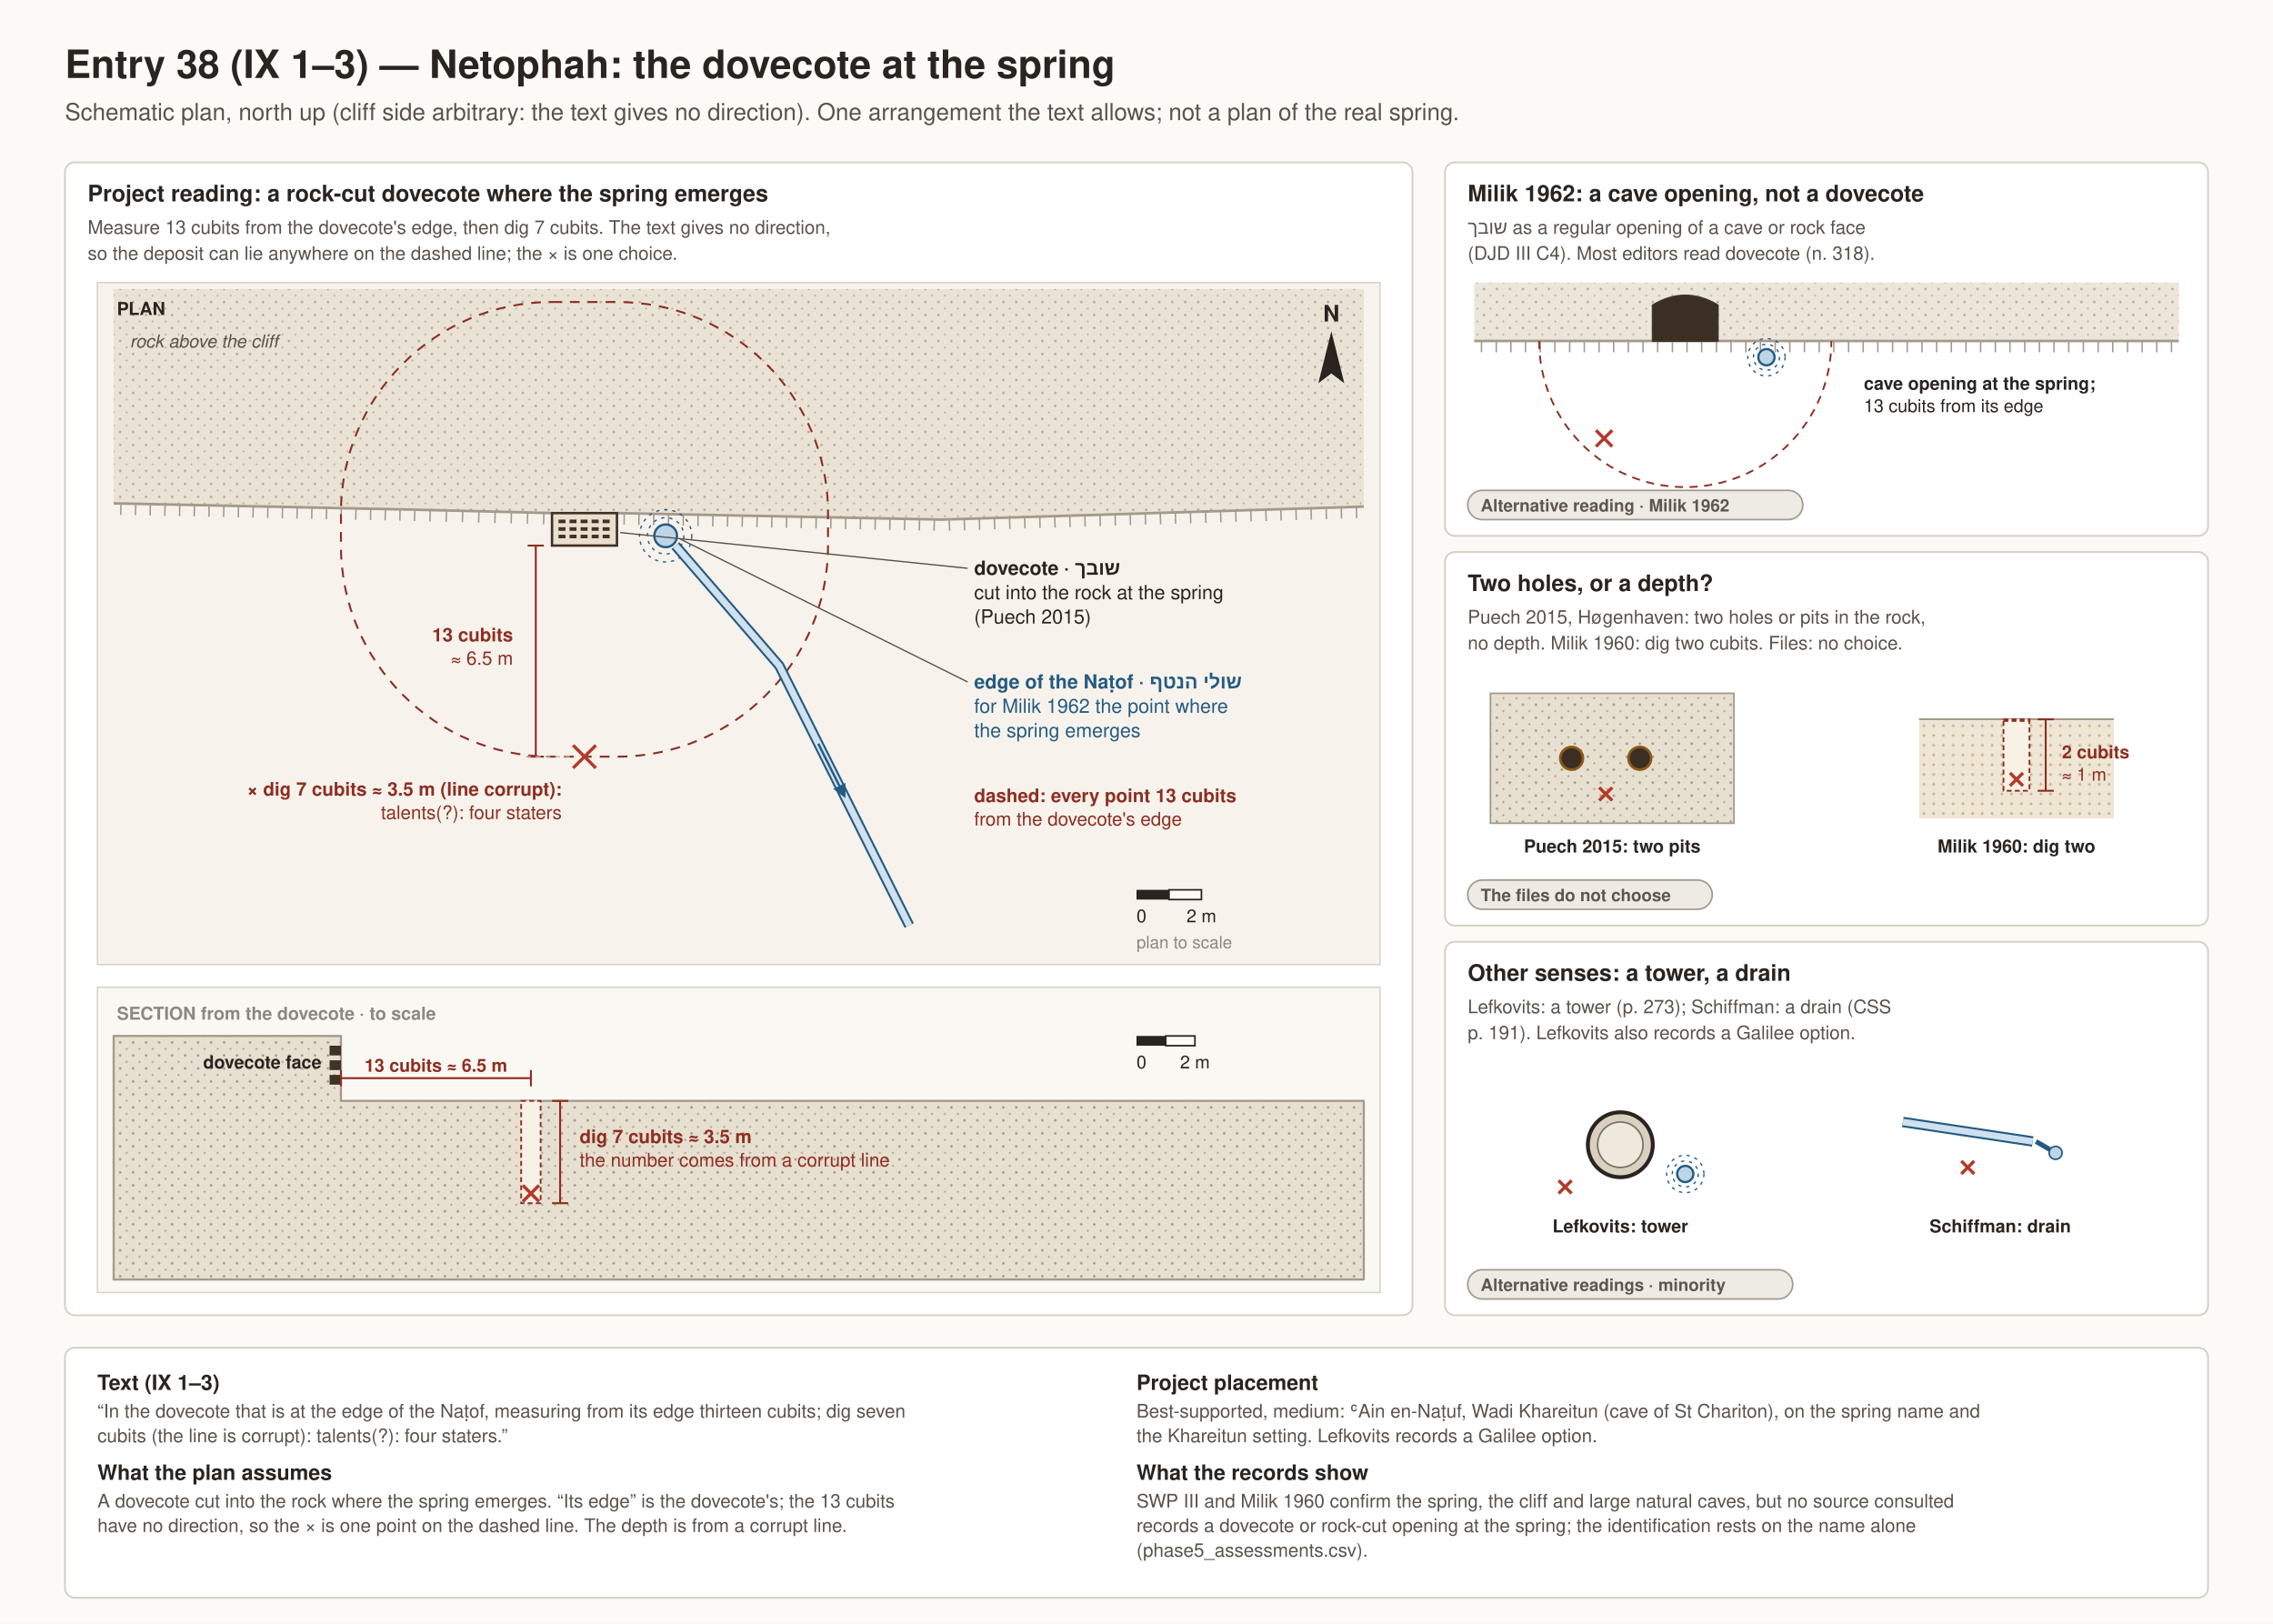
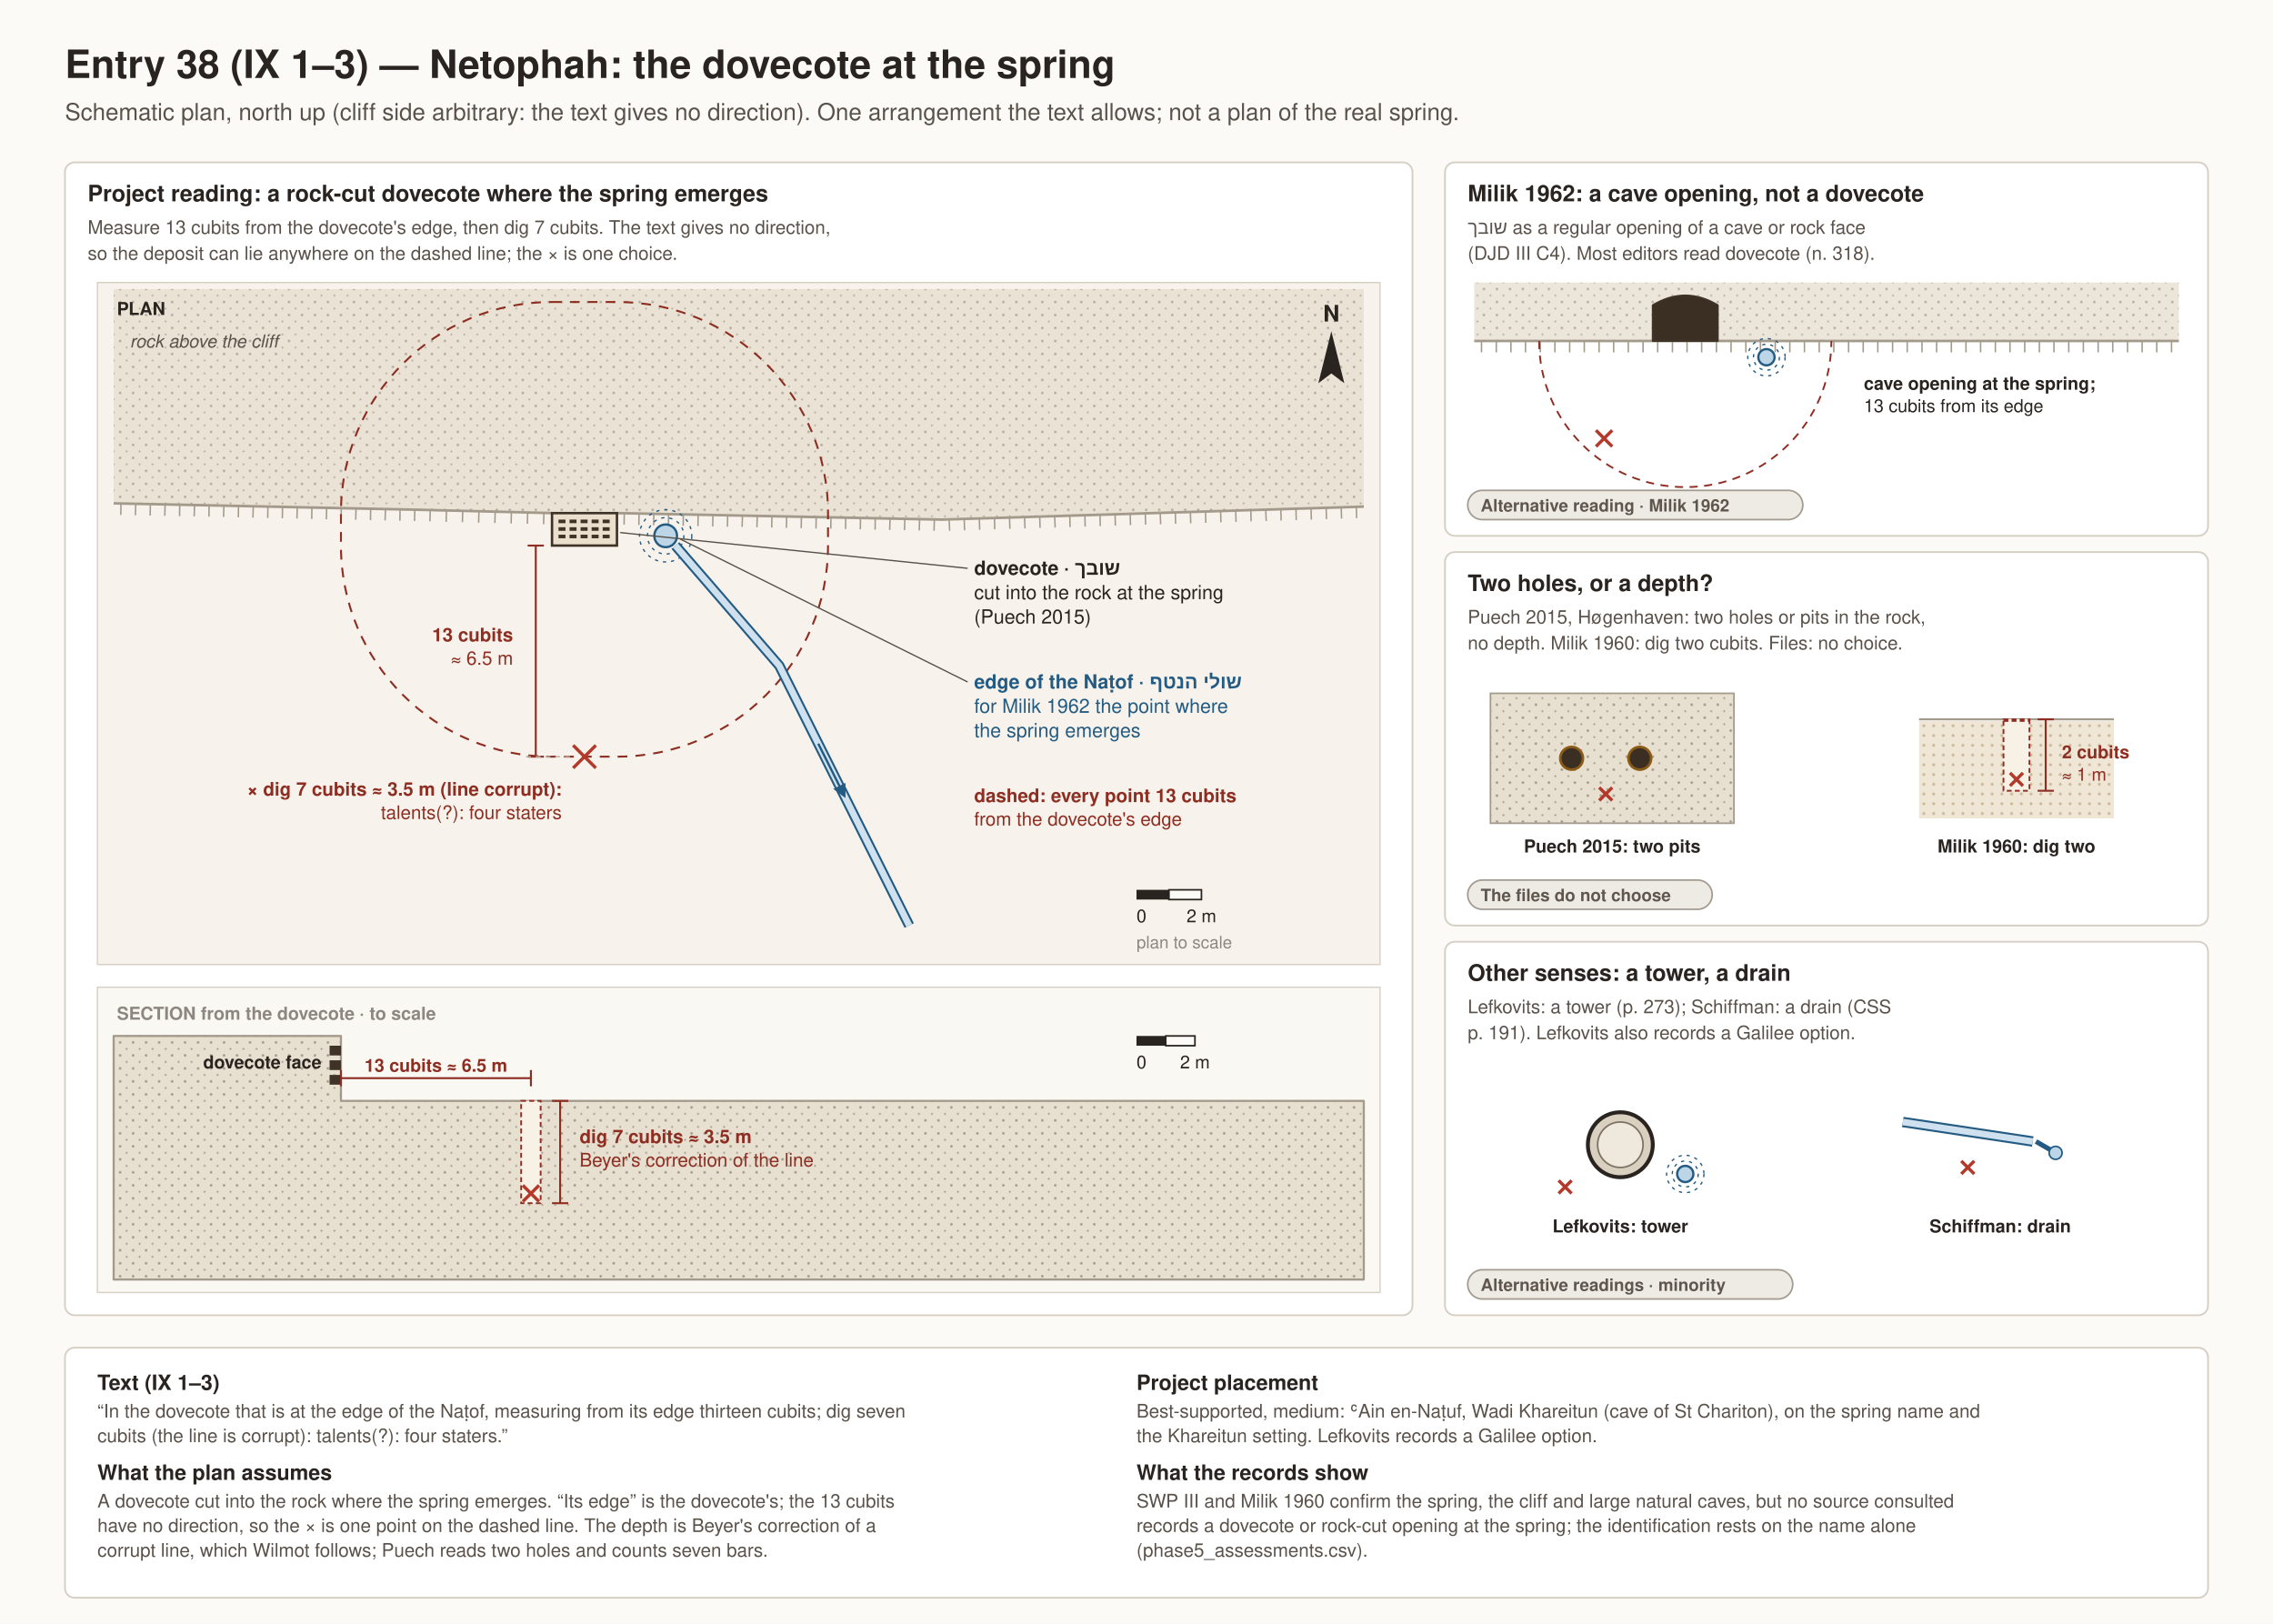
<svg xmlns="http://www.w3.org/2000/svg" viewBox="0 0 1400 1000" width="1400" height="1000" font-family="Helvetica Neue, Helvetica, Arial, DejaVu Sans, sans-serif">
  <defs>
    <marker id="ah-ink" viewBox="0 0 10 10" refX="8" refY="5" markerWidth="6" markerHeight="6" orient="auto-start-reverse">
      <path d="M0,0 L10,5 L0,10 z" fill="#2a2420" />
    </marker>
    <marker id="ah-ochre" viewBox="0 0 10 10" refX="8" refY="5" markerWidth="6" markerHeight="6" orient="auto-start-reverse">
      <path d="M0,0 L10,5 L0,10 z" fill="#8a5a17" />
    </marker>
    <marker id="ah-blue" viewBox="0 0 10 10" refX="8" refY="5" markerWidth="6" markerHeight="6" orient="auto-start-reverse">
      <path d="M0,0 L10,5 L0,10 z" fill="#245b82" />
    </marker>
    <marker id="ah-red" viewBox="0 0 10 10" refX="8" refY="5" markerWidth="6" markerHeight="6" orient="auto-start-reverse">
      <path d="M0,0 L10,5 L0,10 z" fill="#8e2e22" />
    </marker>
    <pattern id="hatch" width="4" height="4" patternUnits="userSpaceOnUse" patternTransform="rotate(45)">
      <rect width="4" height="4" fill="#efe3cf" />
      <line x1="0" y1="0" x2="0" y2="4" stroke="#8a5a17" stroke-width="1.2" />
    </pattern>
    <pattern id="rockfill" width="8" height="8" patternUnits="userSpaceOnUse">
      <rect width="8" height="8" fill="#e7dfd0" />
      <circle cx="2" cy="2" r="0.8" fill="#a49a8b" />
      <circle cx="6" cy="6" r="0.6" fill="#a49a8b" />
    </pattern>
    <pattern id="field" width="10" height="10" patternUnits="userSpaceOnUse">
      <rect width="10" height="10" fill="#eef1e4" />
      <line x1="0" y1="5" x2="10" y2="5" stroke="#b9c4a0" stroke-width="0.8" />
    </pattern>
    <pattern id="earth" width="6" height="6" patternUnits="userSpaceOnUse">
      <rect width="6" height="6" fill="#efe6d6" />
      <circle cx="3" cy="3" r="0.9" fill="#c9b897" />
    </pattern>
  </defs>
  <rect width="1400" height="1000" fill="#fbfaf7" />
  <text x="40.0" y="48.0" font-size="24" fill="#2a2420" font-weight="700">Entry 38 (IX 1–3) — Netophah: the dovecote at the spring</text>
  <text x="40.0" y="74.0" font-size="14.5" fill="#5a524a">Schematic plan, north up (cliff side arbitrary: the text gives no direction). One arrangement the text allows; not a plan of the real spring.</text>
  <rect x="40.0" y="100.0" width="830.0" height="710.0" fill="#ffffff" stroke="#d6cfc4" stroke-width="1.1" rx="6" />
  <text x="54.0" y="124.0" font-size="14" fill="#2a2420" font-weight="700">Project reading: a rock-cut dovecote where the spring emerges</text>
  <text x="54.0" y="144.0" font-size="11.5" fill="#5a524a">Measure 13 cubits from the dovecote's edge, then dig 7 cubits. The text gives no direction,</text>
  <text x="54.0" y="160.0" font-size="11.5" fill="#5a524a">so the deposit can lie anywhere on the dashed line; the × is one choice.</text>
  <rect x="60.0" y="174.0" width="790.0" height="420.0" fill="#f7f3ec" stroke="#d6cfc4" stroke-width="0.8" />
  <path d="M70.0,310.0 L260.0,314.0 L340.0,316.0 L380.0,316.0 L580.0,320.0 L840.0,312.0 L840.0,178.0 L70.0,178.0 Z" fill="url(#rockfill)" stroke="none" stroke-width="1.0" stroke-linejoin="round" opacity="0.8" />
  <path d="M70.0,310.0 L260.0,314.0 L340.0,316.0" fill="none" stroke="#a49a8b" stroke-width="1.6" stroke-linejoin="round" />
  <line x1="74.5" y1="310.1" x2="74.4" y2="317.1" stroke="#a49a8b" stroke-width="0.9" />
  <line x1="83.6" y1="310.3" x2="83.4" y2="317.3" stroke="#a49a8b" stroke-width="0.9" />
  <line x1="92.6" y1="310.5" x2="92.5" y2="317.5" stroke="#a49a8b" stroke-width="0.9" />
  <line x1="101.7" y1="310.7" x2="101.5" y2="317.7" stroke="#a49a8b" stroke-width="0.9" />
  <line x1="110.7" y1="310.9" x2="110.6" y2="317.9" stroke="#a49a8b" stroke-width="0.9" />
  <line x1="119.8" y1="311.0" x2="119.6" y2="318.0" stroke="#a49a8b" stroke-width="0.9" />
  <line x1="128.8" y1="311.2" x2="128.7" y2="318.2" stroke="#a49a8b" stroke-width="0.9" />
  <line x1="137.9" y1="311.4" x2="137.7" y2="318.4" stroke="#a49a8b" stroke-width="0.9" />
  <line x1="146.9" y1="311.6" x2="146.8" y2="318.6" stroke="#a49a8b" stroke-width="0.9" />
  <line x1="156.0" y1="311.8" x2="155.8" y2="318.8" stroke="#a49a8b" stroke-width="0.9" />
  <line x1="165.0" y1="312.0" x2="164.9" y2="319.0" stroke="#a49a8b" stroke-width="0.9" />
  <line x1="174.0" y1="312.2" x2="173.9" y2="319.2" stroke="#a49a8b" stroke-width="0.9" />
  <line x1="183.1" y1="312.4" x2="182.9" y2="319.4" stroke="#a49a8b" stroke-width="0.9" />
  <line x1="192.1" y1="312.6" x2="192.0" y2="319.6" stroke="#a49a8b" stroke-width="0.9" />
  <line x1="201.2" y1="312.8" x2="201.0" y2="319.8" stroke="#a49a8b" stroke-width="0.9" />
  <line x1="210.2" y1="313.0" x2="210.1" y2="320.0" stroke="#a49a8b" stroke-width="0.9" />
  <line x1="219.3" y1="313.1" x2="219.1" y2="320.1" stroke="#a49a8b" stroke-width="0.9" />
  <line x1="228.3" y1="313.3" x2="228.2" y2="320.3" stroke="#a49a8b" stroke-width="0.9" />
  <line x1="237.4" y1="313.5" x2="237.2" y2="320.5" stroke="#a49a8b" stroke-width="0.9" />
  <line x1="246.4" y1="313.7" x2="246.3" y2="320.7" stroke="#a49a8b" stroke-width="0.9" />
  <line x1="255.5" y1="313.9" x2="255.3" y2="320.9" stroke="#a49a8b" stroke-width="0.9" />
  <line x1="265.0" y1="314.1" x2="264.8" y2="321.1" stroke="#a49a8b" stroke-width="0.9" />
  <line x1="275.0" y1="314.4" x2="274.8" y2="321.4" stroke="#a49a8b" stroke-width="0.9" />
  <line x1="285.0" y1="314.6" x2="284.8" y2="321.6" stroke="#a49a8b" stroke-width="0.9" />
  <line x1="295.0" y1="314.9" x2="294.8" y2="321.9" stroke="#a49a8b" stroke-width="0.9" />
  <line x1="305.0" y1="315.1" x2="304.8" y2="322.1" stroke="#a49a8b" stroke-width="0.9" />
  <line x1="315.0" y1="315.4" x2="314.8" y2="322.4" stroke="#a49a8b" stroke-width="0.9" />
  <line x1="325.0" y1="315.6" x2="324.8" y2="322.6" stroke="#a49a8b" stroke-width="0.9" />
  <line x1="335.0" y1="315.9" x2="334.8" y2="322.9" stroke="#a49a8b" stroke-width="0.9" />
  <path d="M380.0,316.0 L580.0,320.0 L840.0,312.0" fill="none" stroke="#a49a8b" stroke-width="1.6" stroke-linejoin="round" />
  <line x1="384.5" y1="316.1" x2="384.4" y2="323.1" stroke="#a49a8b" stroke-width="0.9" />
  <line x1="393.6" y1="316.3" x2="393.5" y2="323.3" stroke="#a49a8b" stroke-width="0.9" />
  <line x1="402.7" y1="316.5" x2="402.6" y2="323.5" stroke="#a49a8b" stroke-width="0.9" />
  <line x1="411.8" y1="316.6" x2="411.7" y2="323.6" stroke="#a49a8b" stroke-width="0.9" />
  <line x1="420.9" y1="316.8" x2="420.8" y2="323.8" stroke="#a49a8b" stroke-width="0.9" />
  <line x1="430.0" y1="317.0" x2="429.9" y2="324.0" stroke="#a49a8b" stroke-width="0.9" />
  <line x1="439.1" y1="317.2" x2="439.0" y2="324.2" stroke="#a49a8b" stroke-width="0.9" />
  <line x1="448.2" y1="317.4" x2="448.0" y2="324.4" stroke="#a49a8b" stroke-width="0.9" />
  <line x1="457.3" y1="317.5" x2="457.1" y2="324.5" stroke="#a49a8b" stroke-width="0.9" />
  <line x1="466.4" y1="317.7" x2="466.2" y2="324.7" stroke="#a49a8b" stroke-width="0.9" />
  <line x1="475.5" y1="317.9" x2="475.3" y2="324.9" stroke="#a49a8b" stroke-width="0.9" />
  <line x1="484.5" y1="318.1" x2="484.4" y2="325.1" stroke="#a49a8b" stroke-width="0.9" />
  <line x1="493.6" y1="318.3" x2="493.5" y2="325.3" stroke="#a49a8b" stroke-width="0.9" />
  <line x1="502.7" y1="318.5" x2="502.6" y2="325.5" stroke="#a49a8b" stroke-width="0.9" />
  <line x1="511.8" y1="318.6" x2="511.7" y2="325.6" stroke="#a49a8b" stroke-width="0.9" />
  <line x1="520.9" y1="318.8" x2="520.8" y2="325.8" stroke="#a49a8b" stroke-width="0.9" />
  <line x1="530.0" y1="319.0" x2="529.9" y2="326.0" stroke="#a49a8b" stroke-width="0.9" />
  <line x1="539.1" y1="319.2" x2="539.0" y2="326.2" stroke="#a49a8b" stroke-width="0.9" />
  <line x1="548.2" y1="319.4" x2="548.0" y2="326.4" stroke="#a49a8b" stroke-width="0.9" />
  <line x1="557.3" y1="319.5" x2="557.1" y2="326.5" stroke="#a49a8b" stroke-width="0.9" />
  <line x1="566.4" y1="319.7" x2="566.2" y2="326.7" stroke="#a49a8b" stroke-width="0.9" />
  <line x1="575.5" y1="319.9" x2="575.3" y2="326.9" stroke="#a49a8b" stroke-width="0.9" />
  <line x1="584.6" y1="319.9" x2="584.9" y2="326.9" stroke="#a49a8b" stroke-width="0.9" />
  <line x1="593.9" y1="319.6" x2="594.1" y2="326.6" stroke="#a49a8b" stroke-width="0.9" />
  <line x1="603.2" y1="319.3" x2="603.4" y2="326.3" stroke="#a49a8b" stroke-width="0.9" />
  <line x1="612.5" y1="319.0" x2="612.7" y2="326.0" stroke="#a49a8b" stroke-width="0.9" />
  <line x1="621.8" y1="318.7" x2="622.0" y2="325.7" stroke="#a49a8b" stroke-width="0.9" />
  <line x1="631.1" y1="318.4" x2="631.3" y2="325.4" stroke="#a49a8b" stroke-width="0.9" />
  <line x1="640.4" y1="318.1" x2="640.6" y2="325.1" stroke="#a49a8b" stroke-width="0.9" />
  <line x1="649.6" y1="317.9" x2="649.9" y2="324.9" stroke="#a49a8b" stroke-width="0.9" />
  <line x1="658.9" y1="317.6" x2="659.1" y2="324.6" stroke="#a49a8b" stroke-width="0.9" />
  <line x1="668.2" y1="317.3" x2="668.4" y2="324.3" stroke="#a49a8b" stroke-width="0.9" />
  <line x1="677.5" y1="317.0" x2="677.7" y2="324.0" stroke="#a49a8b" stroke-width="0.9" />
  <line x1="686.8" y1="316.7" x2="687.0" y2="323.7" stroke="#a49a8b" stroke-width="0.9" />
  <line x1="696.1" y1="316.4" x2="696.3" y2="323.4" stroke="#a49a8b" stroke-width="0.9" />
  <line x1="705.4" y1="316.1" x2="705.6" y2="323.1" stroke="#a49a8b" stroke-width="0.9" />
  <line x1="714.6" y1="315.9" x2="714.9" y2="322.9" stroke="#a49a8b" stroke-width="0.9" />
  <line x1="723.9" y1="315.6" x2="724.1" y2="322.6" stroke="#a49a8b" stroke-width="0.9" />
  <line x1="733.2" y1="315.3" x2="733.4" y2="322.3" stroke="#a49a8b" stroke-width="0.9" />
  <line x1="742.5" y1="315.0" x2="742.7" y2="322.0" stroke="#a49a8b" stroke-width="0.9" />
  <line x1="751.8" y1="314.7" x2="752.0" y2="321.7" stroke="#a49a8b" stroke-width="0.9" />
  <line x1="761.1" y1="314.4" x2="761.3" y2="321.4" stroke="#a49a8b" stroke-width="0.9" />
  <line x1="770.4" y1="314.1" x2="770.6" y2="321.1" stroke="#a49a8b" stroke-width="0.9" />
  <line x1="779.6" y1="313.9" x2="779.9" y2="320.9" stroke="#a49a8b" stroke-width="0.9" />
  <line x1="788.9" y1="313.6" x2="789.1" y2="320.6" stroke="#a49a8b" stroke-width="0.9" />
  <line x1="798.2" y1="313.3" x2="798.4" y2="320.3" stroke="#a49a8b" stroke-width="0.9" />
  <line x1="807.5" y1="313.0" x2="807.7" y2="320.0" stroke="#a49a8b" stroke-width="0.9" />
  <line x1="816.8" y1="312.7" x2="817.0" y2="319.7" stroke="#a49a8b" stroke-width="0.9" />
  <line x1="826.1" y1="312.4" x2="826.3" y2="319.4" stroke="#a49a8b" stroke-width="0.9" />
  <line x1="835.4" y1="312.1" x2="835.6" y2="319.1" stroke="#a49a8b" stroke-width="0.9" />
  <text x="72.0" y="194.0" font-size="11" fill="#2a2420" font-weight="700">PLAN</text>
  <path d="M820,204 L828,236 L820,230 L812,236 Z" fill="#2a2420" stroke="none" stroke-width="1.0" stroke-linejoin="round" />
  <text x="820.0" y="198.0" font-size="14" fill="#2a2420" font-weight="700" text-anchor="middle">N</text>
  <rect x="210.0" y="186.0" width="300.0" height="280.0" fill="none" stroke="#8e2e22" stroke-width="1.2" rx="130" stroke-dasharray="6 5" />
  <rect x="340.0" y="316.0" width="40.0" height="20.0" fill="#e9dfcc" stroke="#3f3226" stroke-width="1.5" />
  <rect x="344.0" y="320.0" width="4.3" height="2.2" fill="#3f3226" stroke="none" stroke-width="1.0" />
  <rect x="344.0" y="324.7" width="4.3" height="2.2" fill="#3f3226" stroke="none" stroke-width="1.0" />
  <rect x="344.0" y="329.3" width="4.3" height="2.2" fill="#3f3226" stroke="none" stroke-width="1.0" />
  <rect x="350.8" y="320.0" width="4.3" height="2.2" fill="#3f3226" stroke="none" stroke-width="1.0" />
  <rect x="350.8" y="324.7" width="4.3" height="2.2" fill="#3f3226" stroke="none" stroke-width="1.0" />
  <rect x="350.8" y="329.3" width="4.3" height="2.2" fill="#3f3226" stroke="none" stroke-width="1.0" />
  <rect x="357.6" y="320.0" width="4.3" height="2.2" fill="#3f3226" stroke="none" stroke-width="1.0" />
  <rect x="357.6" y="324.7" width="4.3" height="2.2" fill="#3f3226" stroke="none" stroke-width="1.0" />
  <rect x="357.6" y="329.3" width="4.3" height="2.2" fill="#3f3226" stroke="none" stroke-width="1.0" />
  <rect x="364.4" y="320.0" width="4.3" height="2.2" fill="#3f3226" stroke="none" stroke-width="1.0" />
  <rect x="364.4" y="324.7" width="4.3" height="2.2" fill="#3f3226" stroke="none" stroke-width="1.0" />
  <rect x="364.4" y="329.3" width="4.3" height="2.2" fill="#3f3226" stroke="none" stroke-width="1.0" />
  <rect x="371.2" y="320.0" width="4.3" height="2.2" fill="#3f3226" stroke="none" stroke-width="1.0" />
  <rect x="371.2" y="324.7" width="4.3" height="2.2" fill="#3f3226" stroke="none" stroke-width="1.0" />
  <rect x="371.2" y="329.3" width="4.3" height="2.2" fill="#3f3226" stroke="none" stroke-width="1.0" />
  <circle cx="410.0" cy="330.0" r="7.0" fill="#bcd6e8" stroke="#245b82" stroke-width="1.4" />
  <circle cx="410.0" cy="330.0" r="11.2" fill="none" stroke="#245b82" stroke-width="0.8" stroke-dasharray="2 3" />
  <circle cx="410.0" cy="330.0" r="16.1" fill="none" stroke="#245b82" stroke-width="0.8" stroke-dasharray="2 3" />
  <path d="M416.0,336.0 L480.0,410.0 L560.0,570.0" fill="none" stroke="#245b82" stroke-width="6.4" stroke-linejoin="round" />
  <path d="M416.0,336.0 L480.0,410.0 L560.0,570.0" fill="none" stroke="#cfe1ee" stroke-width="4" stroke-linejoin="round" />
  <line x1="504.0" y1="458.0" x2="520.0" y2="490.0" stroke="#245b82" stroke-width="1.4" marker-end="url(#ah-blue)" />
  <path d="M353,459.0 L367,473.0 M367,459.0 L353,473.0" fill="none" stroke="#b33a2a" stroke-width="2" stroke-linejoin="round" />
  <line x1="330.0" y1="336.0" x2="330.0" y2="466.0" stroke="#8e2e22" stroke-width="1.2" />
  <line x1="335.0" y1="336.0" x2="325.0" y2="336.0" stroke="#8e2e22" stroke-width="1.2" />
  <line x1="335.0" y1="466.0" x2="325.0" y2="466.0" stroke="#8e2e22" stroke-width="1.2" />
  <text x="320.0" y="401.0" font-size="11" fill="#8e2e22" font-weight="600" text-anchor="middle" transform="rotate(90.0 320.0 401.0)" />
  <line x1="324.0" y1="466.0" x2="352.0" y2="466.0" stroke="#b9b2a8" stroke-width="0.8" stroke-dasharray="3 3" />
  <text x="316.0" y="395.0" font-size="11.5" fill="#8e2e22" font-weight="700" text-anchor="end">13 cubits</text>
  <text x="316.0" y="409.4" font-size="11.5" fill="#8e2e22" text-anchor="end">≈ 6.5 m</text>
  <text x="346.0" y="490.0" font-size="11.5" fill="#8e2e22" font-weight="700" text-anchor="end">× dig 7 cubits ≈ 3.5 m (line corrupt):</text>
  <text x="346.0" y="504.4" font-size="11.5" fill="#8e2e22" text-anchor="end">talents(?): four staters</text>
  <text x="600.0" y="354.0" font-size="12" fill="#2a2420" font-weight="700">dovecote · שובך</text>
  <text x="600.0" y="369.0" font-size="12" fill="#2a2420">cut into the rock at the spring</text>
  <text x="600.0" y="384.0" font-size="12" fill="#2a2420">(Puech 2015)</text>
  <line x1="596.0" y1="350.0" x2="382.0" y2="328.0" stroke="#5a524a" stroke-width="0.8" />
  <text x="600.0" y="424.0" font-size="12" fill="#245b82" font-weight="700">edge of the Naṭof · שולי הנטף</text>
  <text x="600.0" y="439.0" font-size="12" fill="#245b82">for Milik 1962 the point where</text>
  <text x="600.0" y="454.0" font-size="12" fill="#245b82">the spring emerges</text>
  <line x1="596.0" y1="420.0" x2="419.0" y2="332.0" stroke="#5a524a" stroke-width="0.8" />
  <text x="600.0" y="494.0" font-size="11.5" fill="#8e2e22" font-weight="700">dashed: every point 13 cubits</text>
  <text x="600.0" y="508.4" font-size="11.5" fill="#8e2e22">from the dovecote's edge</text>
  <text x="80.0" y="214.0" font-size="11" fill="#5a524a" font-style="italic">rock above the cliff</text>
  <rect x="700.0" y="548.0" width="20.0" height="6.0" fill="#2a2420" stroke="none" stroke-width="1.0" />
  <rect x="720.0" y="548.0" width="20.0" height="6.0" fill="#fbfaf7" stroke="#2a2420" stroke-width="1" />
  <text x="700.0" y="568.0" font-size="11" fill="#2a2420">0</text>
  <text x="740.0" y="568.0" font-size="11" fill="#2a2420" text-anchor="middle">2 m</text>
  <text x="700.0" y="584.0" font-size="10.5" fill="#8d8780">plan to scale</text>
  <rect x="60.0" y="608.0" width="790.0" height="188.0" fill="#faf8f3" stroke="#d6cfc4" stroke-width="0.8" />
  <text x="72.0" y="628.0" font-size="11" fill="#8d8780" font-weight="700">SECTION from the dovecote · to scale</text>
  <path d="M70.0,638.0 L210.0,638.0 L210.0,678.0 L840.0,678.0 L840.0,788.0 L70.0,788.0 Z" fill="url(#rockfill)" stroke="#a49a8b" stroke-width="1.3" stroke-linejoin="round" />
  <rect x="203.0" y="644.0" width="7.0" height="6.0" fill="#3f3226" stroke="none" stroke-width="1.0" />
  <rect x="203.0" y="653.0" width="7.0" height="6.0" fill="#3f3226" stroke="none" stroke-width="1.0" />
  <rect x="203.0" y="662.0" width="7.0" height="6.0" fill="#3f3226" stroke="none" stroke-width="1.0" />
  <text x="198.0" y="658.0" font-size="11" fill="#2a2420" font-weight="600" text-anchor="end">dovecote face</text>
  <rect x="321.0" y="678.0" width="12.0" height="63.0" fill="#f7f1e6" stroke="#8e2e22" stroke-width="1.1" stroke-dasharray="3 2" />
  <path d="M322,730 L332,740 M332,730 L322,740" fill="none" stroke="#b33a2a" stroke-width="2" stroke-linejoin="round" />
  <line x1="210.0" y1="664.0" x2="327.0" y2="664.0" stroke="#8e2e22" stroke-width="1.2" />
  <line x1="210.0" y1="659.0" x2="210.0" y2="669.0" stroke="#8e2e22" stroke-width="1.2" />
  <line x1="327.0" y1="659.0" x2="327.0" y2="669.0" stroke="#8e2e22" stroke-width="1.2" />
  <text x="268.5" y="660.0" font-size="11" fill="#8e2e22" font-weight="600" text-anchor="middle">13 cubits ≈ 6.5 m</text>
  <line x1="345.0" y1="678.0" x2="345.0" y2="741.0" stroke="#8e2e22" stroke-width="1.2" />
  <line x1="350.0" y1="678.0" x2="340.0" y2="678.0" stroke="#8e2e22" stroke-width="1.2" />
  <line x1="350.0" y1="741.0" x2="340.0" y2="741.0" stroke="#8e2e22" stroke-width="1.2" />
  <text x="335.0" y="709.5" font-size="11" fill="#8e2e22" font-weight="600" text-anchor="middle" transform="rotate(90.0 335.0 709.5)" />
  <text x="357.0" y="704.0" font-size="11.5" fill="#8e2e22" font-weight="700">dig 7 cubits ≈ 3.5 m</text>
-   <text x="357.0" y="718.4" font-size="11.5" fill="#8e2e22">the number comes from a corrupt line</text>
+   <text x="357.0" y="718.4" font-size="11.5" fill="#8e2e22">Beyer's correction of the line</text>
  <rect x="700.0" y="638.0" width="18.0" height="6.0" fill="#2a2420" stroke="none" stroke-width="1.0" />
  <rect x="718.0" y="638.0" width="18.0" height="6.0" fill="#fbfaf7" stroke="#2a2420" stroke-width="1" />
  <text x="700.0" y="658.0" font-size="11" fill="#2a2420">0</text>
  <text x="736.0" y="658.0" font-size="11" fill="#2a2420" text-anchor="middle">2 m</text>
  <rect x="890.0" y="100.0" width="470.0" height="230.0" fill="#ffffff" stroke="#d6cfc4" stroke-width="1.1" rx="6" />
  <text x="904.0" y="124.0" font-size="14" fill="#2a2420" font-weight="700">Milik 1962: a cave opening, not a dovecote</text>
  <text x="904.0" y="144.0" font-size="11.5" fill="#5a524a">שובך as a regular opening of a cave or rock face</text>
  <text x="904.0" y="160.0" font-size="11.5" fill="#5a524a">(DJD III C4). Most editors read dovecote (n. 318).</text>
  <rect x="904.0" y="302.0" width="206.4" height="18.0" fill="#eeeae4" stroke="#a39b90" stroke-width="1" rx="9" />
  <text x="912.0" y="315.0" font-size="10.5" fill="#5f574e" font-weight="600">Alternative reading · Milik 1962</text>
  <rect x="908.0" y="174.0" width="434.0" height="36.0" fill="url(#rockfill)" stroke="none" stroke-width="1.0" fill-opacity="0.8" />
  <path d="M908.0,210.0 L1342.0,210.0" fill="none" stroke="#a49a8b" stroke-width="1.6" stroke-linejoin="round" />
  <line x1="912.5" y1="210.0" x2="912.5" y2="217.0" stroke="#a49a8b" stroke-width="0.9" />
  <line x1="921.6" y1="210.0" x2="921.6" y2="217.0" stroke="#a49a8b" stroke-width="0.9" />
  <line x1="930.6" y1="210.0" x2="930.6" y2="217.0" stroke="#a49a8b" stroke-width="0.9" />
  <line x1="939.6" y1="210.0" x2="939.6" y2="217.0" stroke="#a49a8b" stroke-width="0.9" />
  <line x1="948.7" y1="210.0" x2="948.7" y2="217.0" stroke="#a49a8b" stroke-width="0.9" />
  <line x1="957.7" y1="210.0" x2="957.7" y2="217.0" stroke="#a49a8b" stroke-width="0.9" />
  <line x1="966.8" y1="210.0" x2="966.8" y2="217.0" stroke="#a49a8b" stroke-width="0.9" />
  <line x1="975.8" y1="210.0" x2="975.8" y2="217.0" stroke="#a49a8b" stroke-width="0.9" />
  <line x1="984.9" y1="210.0" x2="984.9" y2="217.0" stroke="#a49a8b" stroke-width="0.9" />
  <line x1="993.9" y1="210.0" x2="993.9" y2="217.0" stroke="#a49a8b" stroke-width="0.9" />
  <line x1="1002.9" y1="210.0" x2="1002.9" y2="217.0" stroke="#a49a8b" stroke-width="0.9" />
  <line x1="1012.0" y1="210.0" x2="1012.0" y2="217.0" stroke="#a49a8b" stroke-width="0.9" />
  <line x1="1021.0" y1="210.0" x2="1021.0" y2="217.0" stroke="#a49a8b" stroke-width="0.9" />
  <line x1="1030.1" y1="210.0" x2="1030.1" y2="217.0" stroke="#a49a8b" stroke-width="0.9" />
  <line x1="1039.1" y1="210.0" x2="1039.1" y2="217.0" stroke="#a49a8b" stroke-width="0.9" />
  <line x1="1048.1" y1="210.0" x2="1048.1" y2="217.0" stroke="#a49a8b" stroke-width="0.9" />
  <line x1="1057.2" y1="210.0" x2="1057.2" y2="217.0" stroke="#a49a8b" stroke-width="0.9" />
  <line x1="1066.2" y1="210.0" x2="1066.2" y2="217.0" stroke="#a49a8b" stroke-width="0.9" />
  <line x1="1075.3" y1="210.0" x2="1075.3" y2="217.0" stroke="#a49a8b" stroke-width="0.9" />
  <line x1="1084.3" y1="210.0" x2="1084.3" y2="217.0" stroke="#a49a8b" stroke-width="0.9" />
  <line x1="1093.4" y1="210.0" x2="1093.4" y2="217.0" stroke="#a49a8b" stroke-width="0.9" />
  <line x1="1102.4" y1="210.0" x2="1102.4" y2="217.0" stroke="#a49a8b" stroke-width="0.9" />
  <line x1="1111.4" y1="210.0" x2="1111.4" y2="217.0" stroke="#a49a8b" stroke-width="0.9" />
  <line x1="1120.5" y1="210.0" x2="1120.5" y2="217.0" stroke="#a49a8b" stroke-width="0.9" />
  <line x1="1129.5" y1="210.0" x2="1129.5" y2="217.0" stroke="#a49a8b" stroke-width="0.9" />
  <line x1="1138.6" y1="210.0" x2="1138.6" y2="217.0" stroke="#a49a8b" stroke-width="0.9" />
  <line x1="1147.6" y1="210.0" x2="1147.6" y2="217.0" stroke="#a49a8b" stroke-width="0.9" />
  <line x1="1156.6" y1="210.0" x2="1156.6" y2="217.0" stroke="#a49a8b" stroke-width="0.9" />
  <line x1="1165.7" y1="210.0" x2="1165.7" y2="217.0" stroke="#a49a8b" stroke-width="0.9" />
  <line x1="1174.7" y1="210.0" x2="1174.7" y2="217.0" stroke="#a49a8b" stroke-width="0.9" />
  <line x1="1183.8" y1="210.0" x2="1183.8" y2="217.0" stroke="#a49a8b" stroke-width="0.9" />
  <line x1="1192.8" y1="210.0" x2="1192.8" y2="217.0" stroke="#a49a8b" stroke-width="0.9" />
  <line x1="1201.9" y1="210.0" x2="1201.9" y2="217.0" stroke="#a49a8b" stroke-width="0.9" />
  <line x1="1210.9" y1="210.0" x2="1210.9" y2="217.0" stroke="#a49a8b" stroke-width="0.9" />
  <line x1="1219.9" y1="210.0" x2="1219.9" y2="217.0" stroke="#a49a8b" stroke-width="0.9" />
  <line x1="1229.0" y1="210.0" x2="1229.0" y2="217.0" stroke="#a49a8b" stroke-width="0.9" />
  <line x1="1238.0" y1="210.0" x2="1238.0" y2="217.0" stroke="#a49a8b" stroke-width="0.9" />
  <line x1="1247.1" y1="210.0" x2="1247.1" y2="217.0" stroke="#a49a8b" stroke-width="0.9" />
  <line x1="1256.1" y1="210.0" x2="1256.1" y2="217.0" stroke="#a49a8b" stroke-width="0.9" />
  <line x1="1265.1" y1="210.0" x2="1265.1" y2="217.0" stroke="#a49a8b" stroke-width="0.9" />
  <line x1="1274.2" y1="210.0" x2="1274.2" y2="217.0" stroke="#a49a8b" stroke-width="0.9" />
  <line x1="1283.2" y1="210.0" x2="1283.2" y2="217.0" stroke="#a49a8b" stroke-width="0.9" />
  <line x1="1292.3" y1="210.0" x2="1292.3" y2="217.0" stroke="#a49a8b" stroke-width="0.9" />
  <line x1="1301.3" y1="210.0" x2="1301.3" y2="217.0" stroke="#a49a8b" stroke-width="0.9" />
  <line x1="1310.4" y1="210.0" x2="1310.4" y2="217.0" stroke="#a49a8b" stroke-width="0.9" />
  <line x1="1319.4" y1="210.0" x2="1319.4" y2="217.0" stroke="#a49a8b" stroke-width="0.9" />
  <line x1="1328.4" y1="210.0" x2="1328.4" y2="217.0" stroke="#a49a8b" stroke-width="0.9" />
  <line x1="1337.5" y1="210.0" x2="1337.5" y2="217.0" stroke="#a49a8b" stroke-width="0.9" />
  <path d="M1018,210 L1018,188 Q1038,176 1058,188 L1058,210 Z" fill="#3b2e22" stroke="#3f3226" stroke-width="1.2" stroke-linejoin="round" />
  <circle cx="1088.0" cy="220.0" r="5.0" fill="#bcd6e8" stroke="#245b82" stroke-width="1.4" />
  <circle cx="1088.0" cy="220.0" r="8.0" fill="none" stroke="#245b82" stroke-width="0.8" stroke-dasharray="2 3" />
  <circle cx="1088.0" cy="220.0" r="11.5" fill="none" stroke="#245b82" stroke-width="0.8" stroke-dasharray="2 3" />
  <path d="M948,210 A70,70 0 0,0 1128,210" fill="none" stroke="#8e2e22" stroke-width="1.1" stroke-dasharray="5 4" />
  <path d="M983,265 L993,275 M993,265 L983,275" fill="none" stroke="#b33a2a" stroke-width="2" stroke-linejoin="round" />
  <text x="1148.0" y="240.0" font-size="11" fill="#2a2420" font-weight="700">cave opening at the spring;</text>
  <text x="1148.0" y="253.8" font-size="11" fill="#2a2420">13 cubits from its edge</text>
  <rect x="890.0" y="340.0" width="470.0" height="230.0" fill="#ffffff" stroke="#d6cfc4" stroke-width="1.1" rx="6" />
  <text x="904.0" y="364.0" font-size="14" fill="#2a2420" font-weight="700">Two holes, or a depth?</text>
  <text x="904.0" y="384.0" font-size="11.5" fill="#5a524a">Puech 2015, Høgenhaven: two holes or pits in the rock,</text>
  <text x="904.0" y="400.0" font-size="11.5" fill="#5a524a">no depth. Milik 1960: dig two cubits. Files: no choice.</text>
  <rect x="904.0" y="542.0" width="150.6" height="18.0" fill="#eeeae4" stroke="#a39b90" stroke-width="1" rx="9" />
  <text x="912.0" y="555.0" font-size="10.5" fill="#5f574e" font-weight="600">The files do not choose</text>
  <rect x="918.0" y="427.0" width="150.0" height="80.0" fill="url(#rockfill)" stroke="#a49a8b" stroke-width="1" />
  <circle cx="968.0" cy="467.0" r="7.0" fill="#3b2e22" stroke="#8a5a17" stroke-width="1.6" />
  <circle cx="1010.0" cy="467.0" r="7.0" fill="#3b2e22" stroke="#8a5a17" stroke-width="1.6" />
  <path d="M985,485.0 L993,493.0 M993,485.0 L985,493.0" fill="none" stroke="#b33a2a" stroke-width="2" stroke-linejoin="round" />
  <text x="993.0" y="525.0" font-size="11" fill="#2a2420" font-weight="700" text-anchor="middle">Puech 2015: two pits</text>
  <line x1="1182.0" y1="443.0" x2="1302.0" y2="443.0" stroke="#a49a8b" stroke-width="1.3" />
  <rect x="1234.0" y="443.0" width="16.0" height="44.0" fill="#f7f1e6" stroke="#8e2e22" stroke-width="1.1" stroke-dasharray="3 2" />
  <rect x="1182.0" y="444.0" width="120.0" height="60.0" fill="url(#earth)" stroke="none" stroke-width="1.0" />
  <rect x="1234.0" y="444.0" width="16.0" height="43.0" fill="#f7f1e6" stroke="#8e2e22" stroke-width="1.1" stroke-dasharray="3 2" />
  <path d="M1238,476.0 L1246,484.0 M1246,476.0 L1238,484.0" fill="none" stroke="#b33a2a" stroke-width="2" stroke-linejoin="round" />
  <line x1="1260.0" y1="443.0" x2="1260.0" y2="487.0" stroke="#8e2e22" stroke-width="1.2" />
  <line x1="1265.0" y1="443.0" x2="1255.0" y2="443.0" stroke="#8e2e22" stroke-width="1.2" />
  <line x1="1265.0" y1="487.0" x2="1255.0" y2="487.0" stroke="#8e2e22" stroke-width="1.2" />
  <text x="1250.0" y="465.0" font-size="11" fill="#8e2e22" font-weight="600" text-anchor="middle" transform="rotate(90.0 1250.0 465.0)" />
  <text x="1270.0" y="467.0" font-size="11" fill="#8e2e22" font-weight="700">2 cubits</text>
  <text x="1270.0" y="480.8" font-size="11" fill="#8e2e22">≈ 1 m</text>
  <text x="1242.0" y="525.0" font-size="11" fill="#2a2420" font-weight="700" text-anchor="middle">Milik 1960: dig two</text>
  <rect x="890.0" y="580.0" width="470.0" height="230.0" fill="#ffffff" stroke="#d6cfc4" stroke-width="1.1" rx="6" />
  <text x="904.0" y="604.0" font-size="14" fill="#2a2420" font-weight="700">Other senses: a tower, a drain</text>
  <text x="904.0" y="624.0" font-size="11.5" fill="#5a524a">Lefkovits: a tower (p. 273); Schiffman: a drain (CSS</text>
  <text x="904.0" y="640.0" font-size="11.5" fill="#5a524a">p. 191). Lefkovits also records a Galilee option.</text>
  <rect x="904.0" y="782.0" width="200.2" height="18.0" fill="#eeeae4" stroke="#a39b90" stroke-width="1" rx="9" />
  <text x="912.0" y="795.0" font-size="10.5" fill="#5f574e" font-weight="600">Alternative readings · minority</text>
  <circle cx="998.0" cy="705.0" r="20.0" fill="#d9d0bf" stroke="#2a2420" stroke-width="2.4" />
  <circle cx="998.0" cy="705.0" r="14.0" fill="#efe8dc" stroke="#7d7264" stroke-width="1" />
  <circle cx="1038.0" cy="723.0" r="5.0" fill="#bcd6e8" stroke="#245b82" stroke-width="1.4" />
  <circle cx="1038.0" cy="723.0" r="8.0" fill="none" stroke="#245b82" stroke-width="0.8" stroke-dasharray="2 3" />
  <circle cx="1038.0" cy="723.0" r="11.5" fill="none" stroke="#245b82" stroke-width="0.8" stroke-dasharray="2 3" />
  <path d="M960,727.0 L968,735.0 M968,727.0 L960,735.0" fill="none" stroke="#b33a2a" stroke-width="2" stroke-linejoin="round" />
  <text x="998.0" y="759.0" font-size="11" fill="#2a2420" font-weight="700" text-anchor="middle">Lefkovits: tower</text>
  <path d="M1172.0,691.0 L1252.0,703.0" fill="none" stroke="#245b82" stroke-width="6.4" stroke-linejoin="round" />
  <path d="M1172.0,691.0 L1252.0,703.0" fill="none" stroke="#cfe1ee" stroke-width="4" stroke-linejoin="round" />
  <line x1="1254.0" y1="703.0" x2="1266.1" y2="710.0" stroke="#245b82" stroke-width="3" />
  <circle cx="1266.1" cy="710.0" r="4.0" fill="#bcd6e8" stroke="#245b82" stroke-width="1" />
  <path d="M1208,715.0 L1216,723.0 M1216,715.0 L1208,723.0" fill="none" stroke="#b33a2a" stroke-width="2" stroke-linejoin="round" />
  <text x="1232.0" y="759.0" font-size="11" fill="#2a2420" font-weight="700" text-anchor="middle">Schiffman: drain</text>
  <rect x="40.0" y="830.0" width="1320.0" height="154.0" fill="#ffffff" stroke="#d6cfc4" stroke-width="1.1" rx="6" />
  <text x="60.0" y="856.0" font-size="13" fill="#2a2420" font-weight="700">Text (IX 1–3)</text>
  <text x="60.0" y="873.0" font-size="11.5" fill="#5a524a">“In the dovecote that is at the edge of the Naṭof, measuring from its edge thirteen cubits; dig seven</text>
  <text x="60.0" y="888.2" font-size="11.5" fill="#5a524a">cubits (the line is corrupt): talents(?): four staters.”</text>
  <text x="60.0" y="911.4" font-size="13" fill="#2a2420" font-weight="700">What the plan assumes</text>
  <text x="60.0" y="928.4" font-size="11.5" fill="#5a524a">A dovecote cut into the rock where the spring emerges. “Its edge” is the dovecote's; the 13 cubits</text>
-   <text x="60.0" y="943.5" font-size="11.5" fill="#5a524a">have no direction, so the × is one point on the dashed line. The depth is from a corrupt line.</text>
+   <text x="60.0" y="943.5" font-size="11.5" fill="#5a524a">have no direction, so the × is one point on the dashed line. The depth is Beyer's correction of a</text>
+   <text x="60.0" y="958.7" font-size="11.5" fill="#5a524a">corrupt line, which Wilmot follows; Puech reads two holes and counts seven bars.</text>
  <text x="700.0" y="856.0" font-size="13" fill="#2a2420" font-weight="700">Project placement</text>
  <text x="700.0" y="873.0" font-size="11.5" fill="#5a524a">Best-supported, medium: ʿAin en-Naṭuf, Wadi Khareitun (cave of St Chariton), on the spring name and</text>
  <text x="700.0" y="888.2" font-size="11.5" fill="#5a524a">the Khareitun setting. Lefkovits records a Galilee option.</text>
  <text x="700.0" y="911.4" font-size="13" fill="#2a2420" font-weight="700">What the records show</text>
  <text x="700.0" y="928.4" font-size="11.5" fill="#5a524a">SWP III and Milik 1960 confirm the spring, the cliff and large natural caves, but no source consulted</text>
  <text x="700.0" y="943.5" font-size="11.5" fill="#5a524a">records a dovecote or rock-cut opening at the spring; the identification rests on the name alone</text>
  <text x="700.0" y="958.7" font-size="11.5" fill="#5a524a">(phase5_assessments.csv).</text>
</svg>
